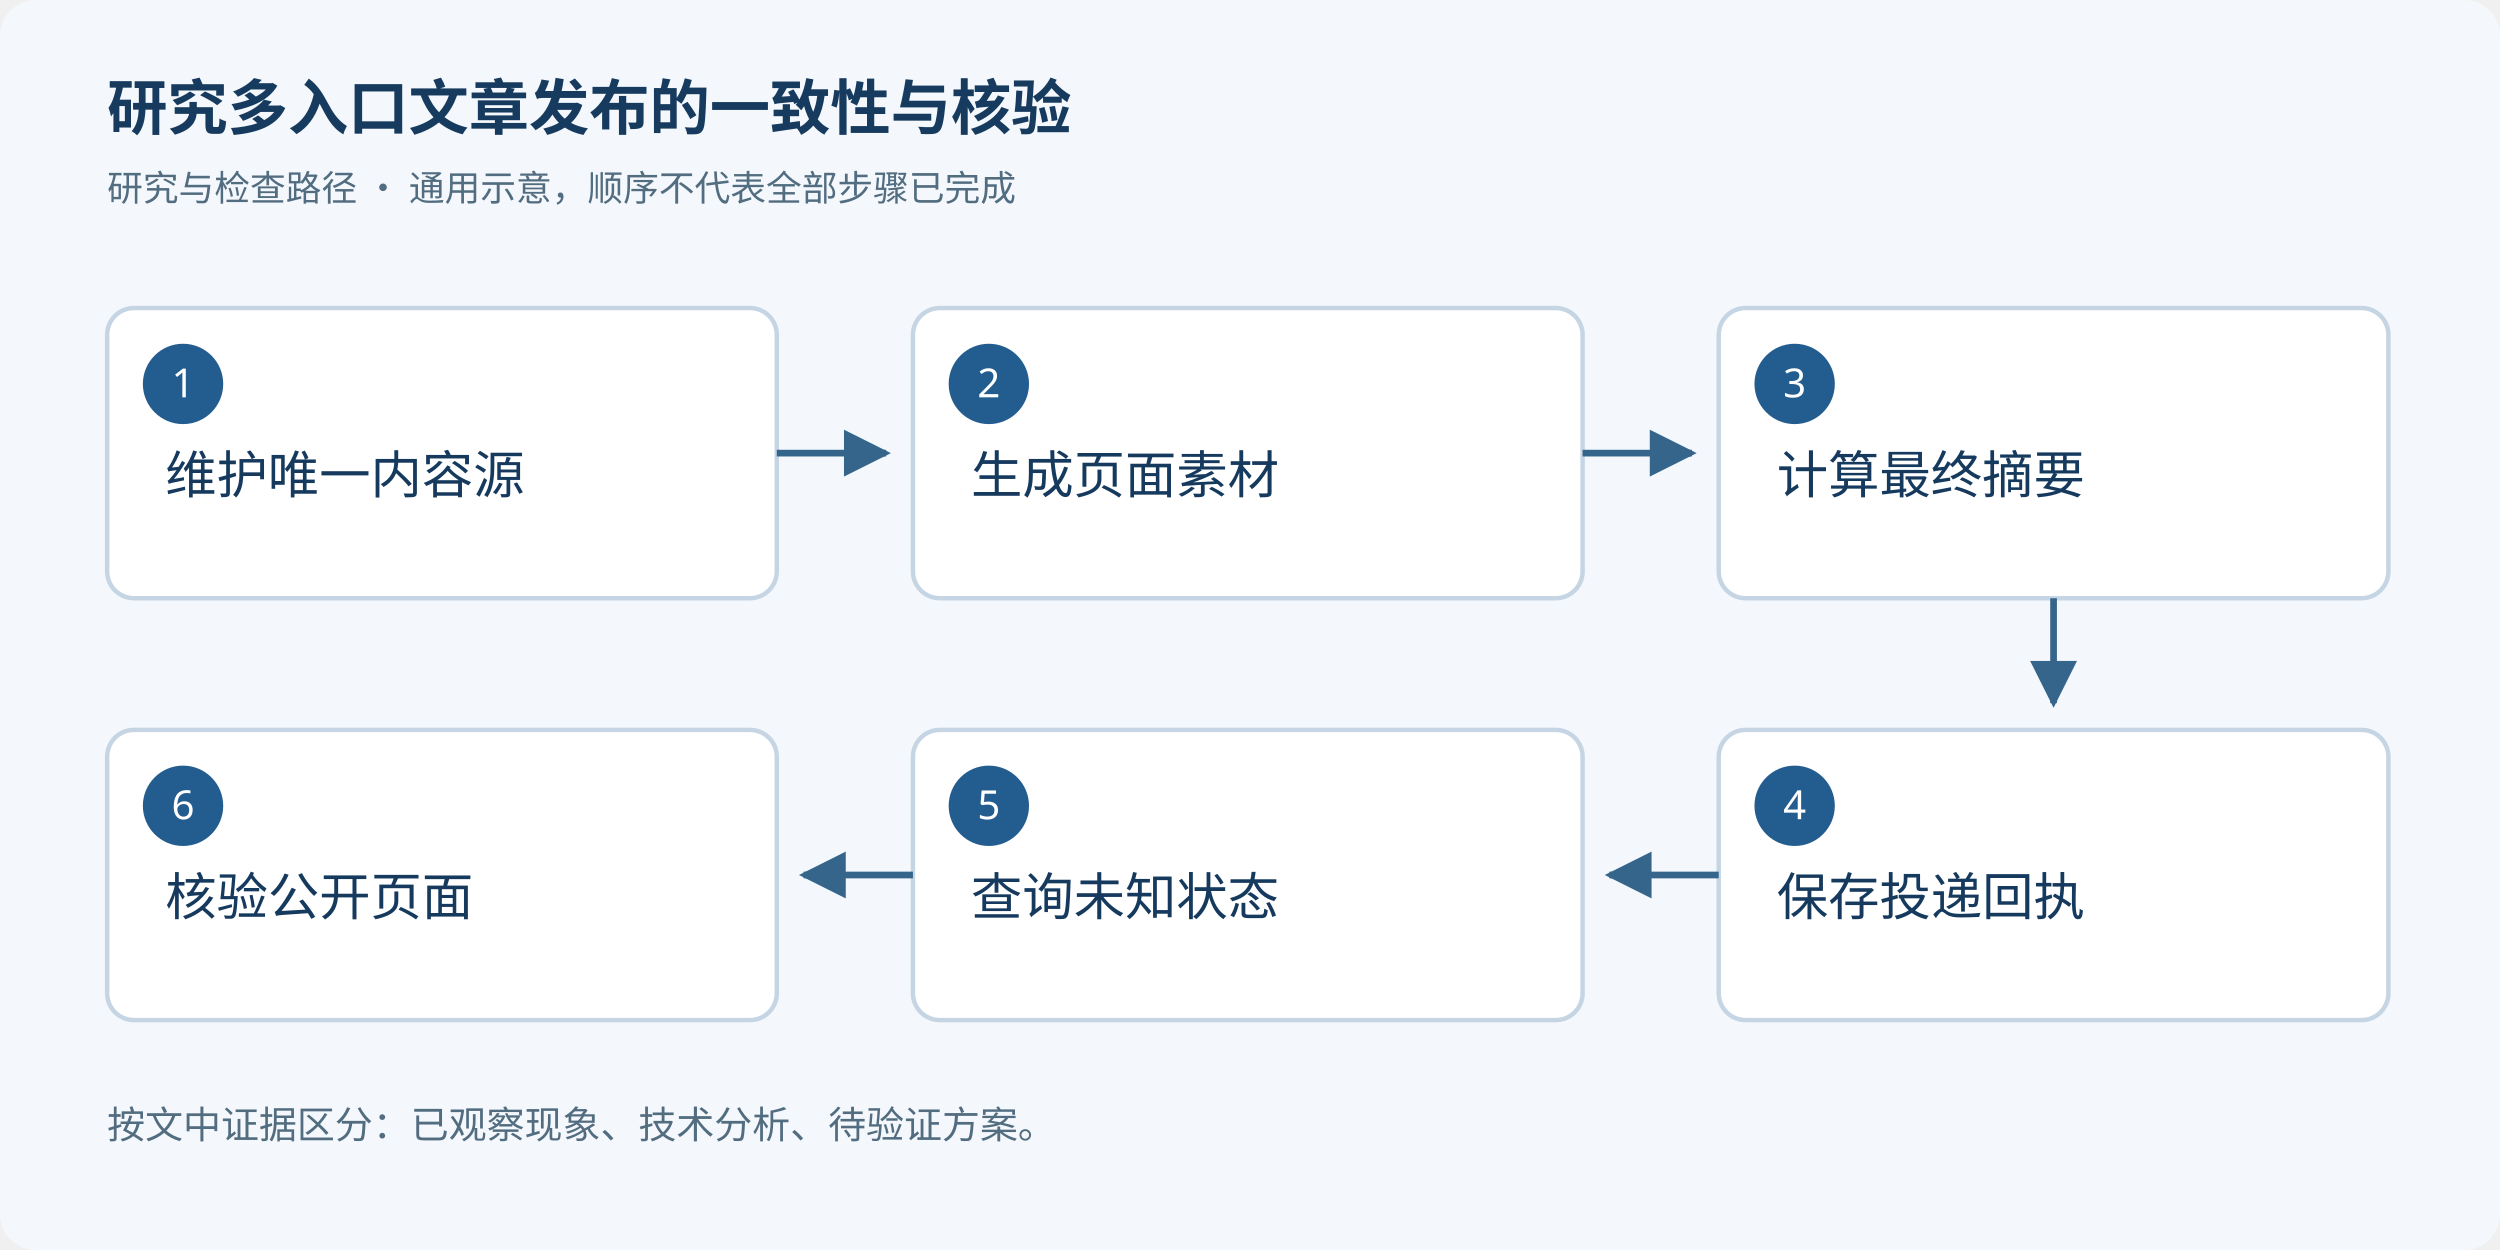
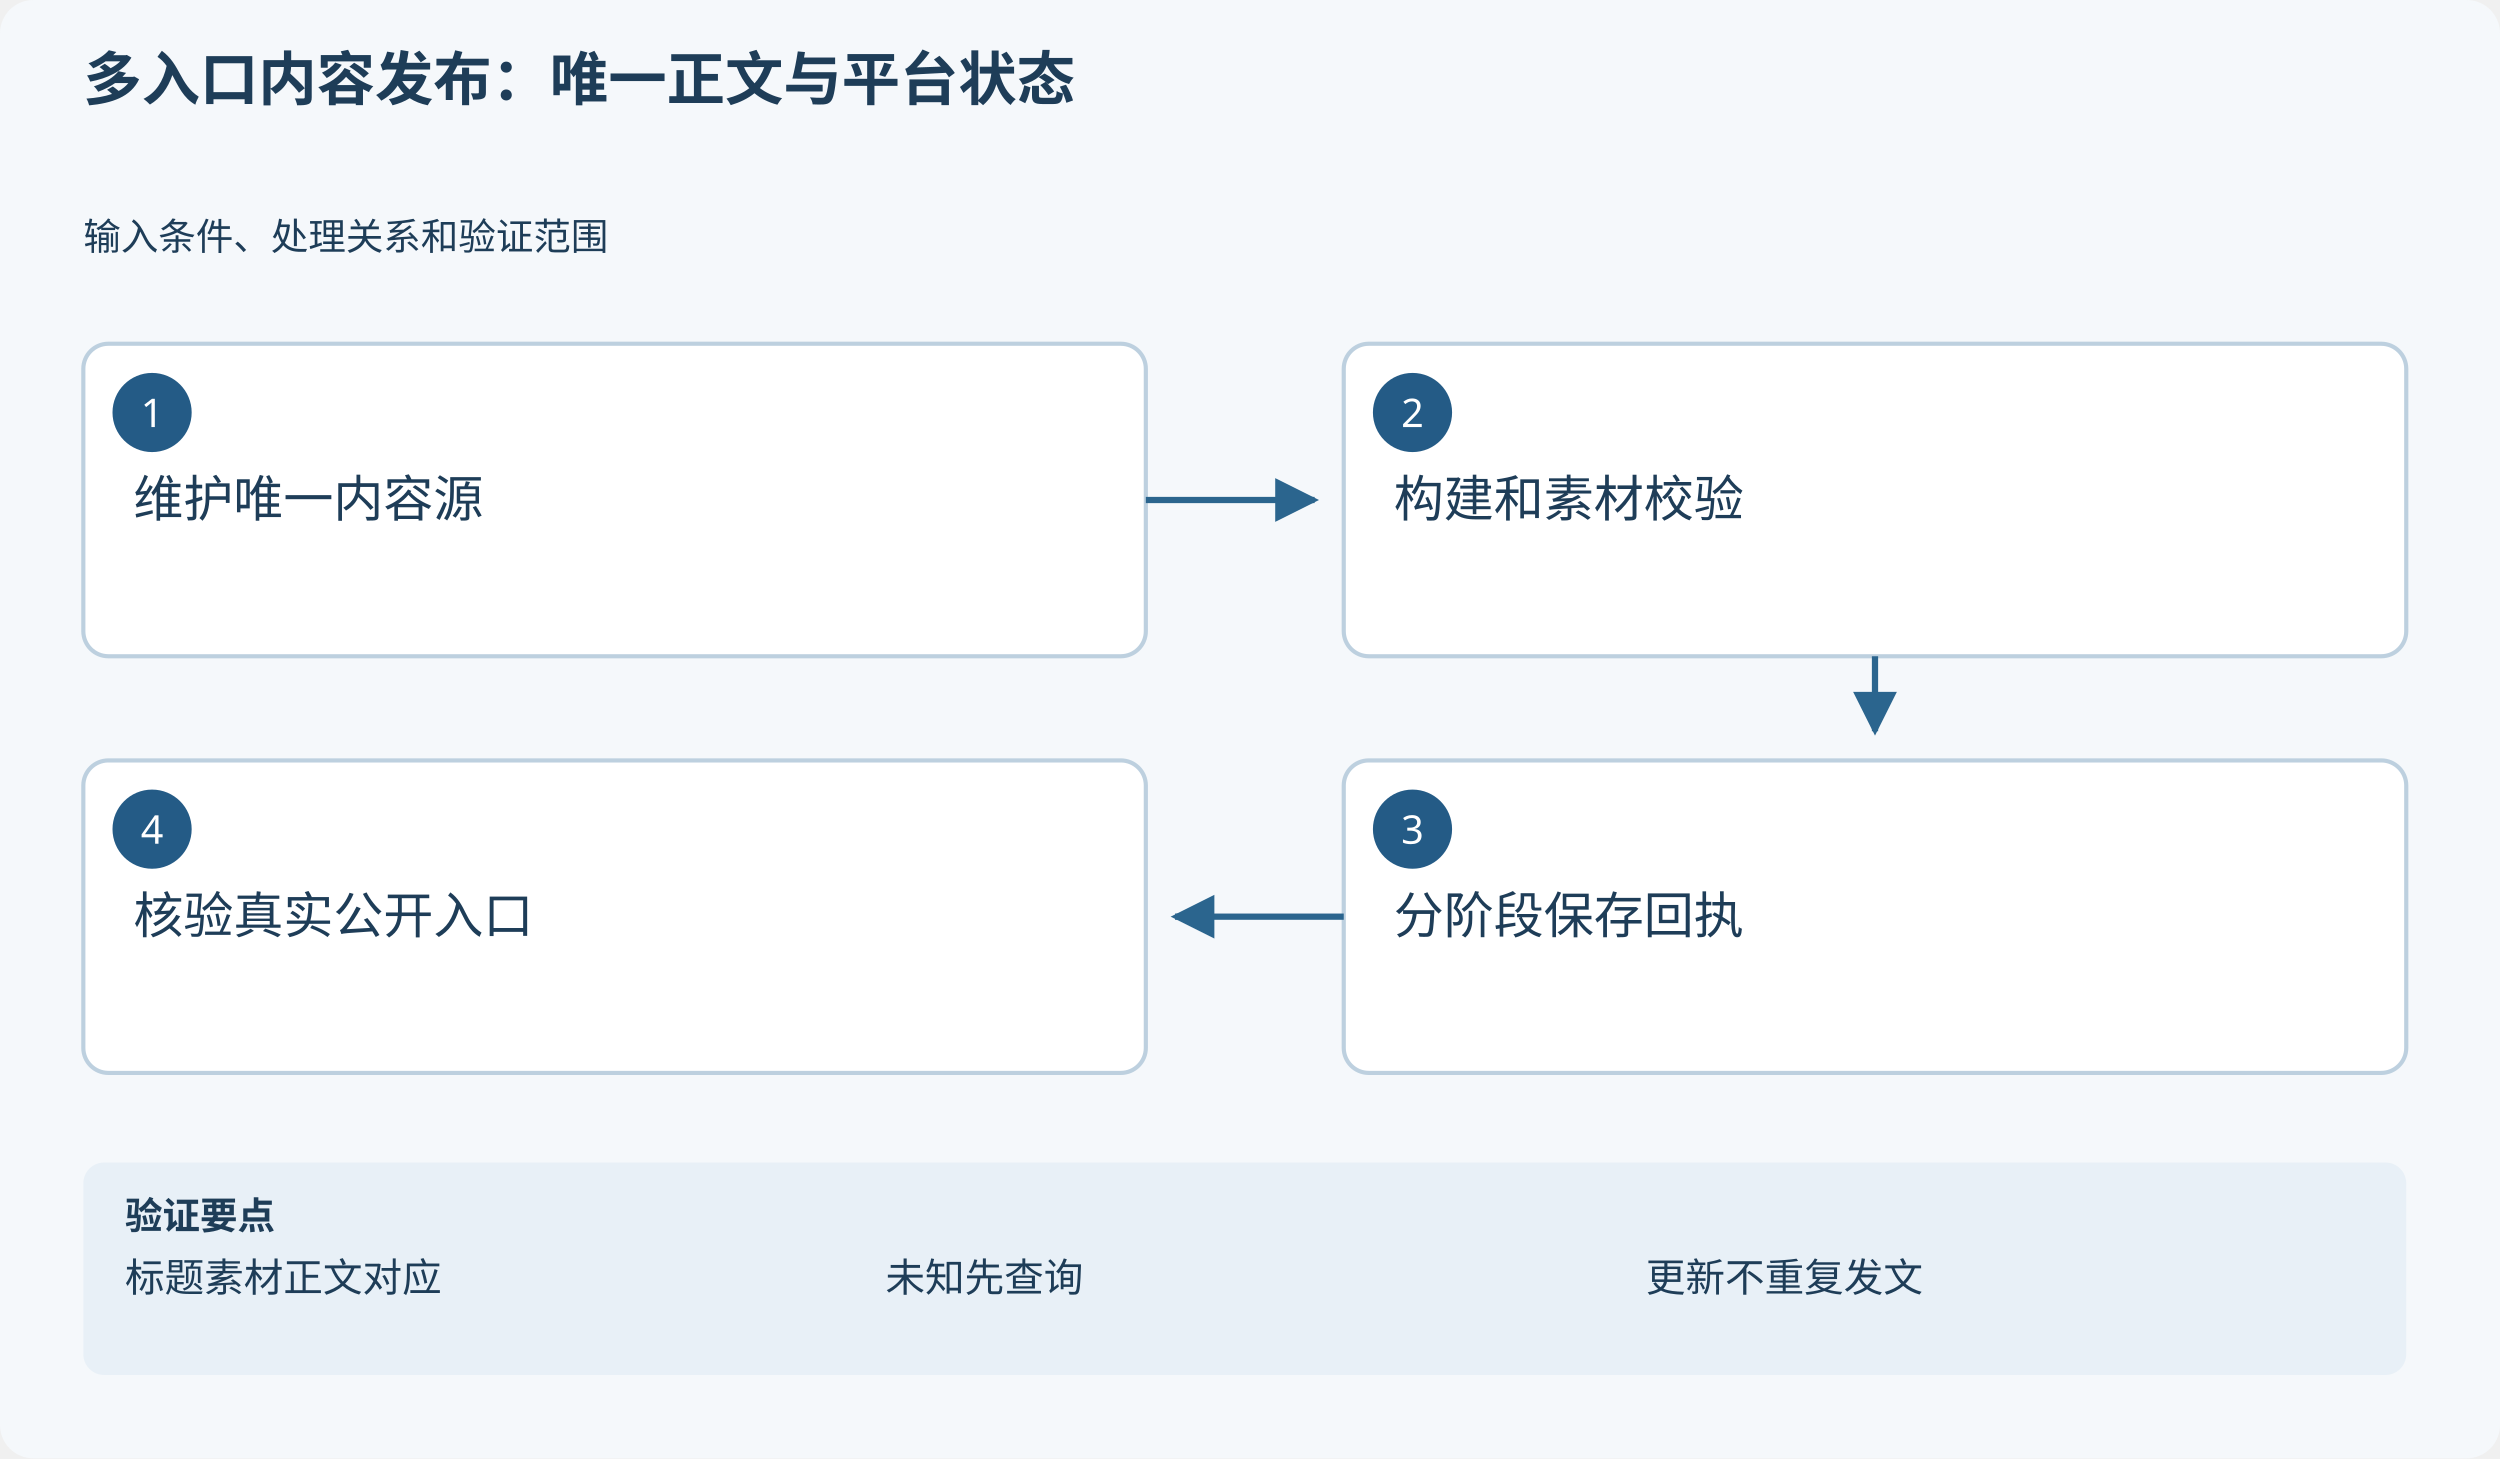
- <svg xmlns="http://www.w3.org/2000/svg" width="1120" height="560" viewBox="0 0 1120 560" role="img">
+ <svg xmlns="http://www.w3.org/2000/svg" width="1200" height="700" viewBox="0 0 1200 700" role="img">
  <defs>
    <marker id="arrow" viewBox="0 0 10 10" refX="9" refY="5" markerWidth="7" markerHeight="7" orient="auto">
-       <path d="M 0 0 L 10 5 L 0 10 z" fill="#35658b" />
+       <path d="M0 0L10 5L0 10Z" fill="#2b658e" />
    </marker>
  </defs>
-   <rect width="1120" height="560" rx="16" fill="#f4f8fc" />
-   <text x="48" y="58" font-size="27" font-weight="700" fill="#173b5e" font-family="Noto Sans CJK SC, Microsoft YaHei, sans-serif">研究多入口文章发布的一致性与核验</text>
-   <text x="48" y="90" font-size="16" fill="#526c80" font-family="Noto Sans CJK SC, Microsoft YaHei, sans-serif">研究与检查路径 · 通用示意，顺序不代表全部步骤已完成</text>
-   <rect x="48" y="138" width="300" height="130" rx="12" fill="white" stroke="#c5d5e4" stroke-width="2" />
-   <circle cx="82" cy="172" r="18" fill="#235c8e" />
-   <text x="82" y="178" text-anchor="middle" fill="white" font-size="18" font-family="sans-serif">1</text>
-   <text x="74" y="221" font-size="23" fill="#163a5e" font-family="Noto Sans CJK SC, Microsoft YaHei, sans-serif">维护唯一内容源</text>
-   <rect x="409" y="138" width="300" height="130" rx="12" fill="white" stroke="#c5d5e4" stroke-width="2" />
-   <circle cx="443" cy="172" r="18" fill="#235c8e" />
-   <text x="443" y="178" text-anchor="middle" fill="white" font-size="18" font-family="sans-serif">2</text>
-   <text x="435" y="221" font-size="23" fill="#163a5e" font-family="Noto Sans CJK SC, Microsoft YaHei, sans-serif">生成页面素材</text>
-   <rect x="770" y="138" width="300" height="130" rx="12" fill="white" stroke="#c5d5e4" stroke-width="2" />
-   <circle cx="804" cy="172" r="18" fill="#235c8e" />
-   <text x="804" y="178" text-anchor="middle" fill="white" font-size="18" font-family="sans-serif">3</text>
-   <text x="796" y="221" font-size="23" fill="#163a5e" font-family="Noto Sans CJK SC, Microsoft YaHei, sans-serif">计算最终摘要</text>
-   <rect x="770" y="327" width="300" height="130" rx="12" fill="white" stroke="#c5d5e4" stroke-width="2" />
-   <circle cx="804" cy="361" r="18" fill="#235c8e" />
-   <text x="804" y="367" text-anchor="middle" fill="white" font-size="18" font-family="sans-serif">4</text>
-   <text x="796" y="410" font-size="23" fill="#163a5e" font-family="Noto Sans CJK SC, Microsoft YaHei, sans-serif">保存投递回执</text>
-   <rect x="409" y="327" width="300" height="130" rx="12" fill="white" stroke="#c5d5e4" stroke-width="2" />
-   <circle cx="443" cy="361" r="18" fill="#235c8e" />
-   <text x="443" y="367" text-anchor="middle" fill="white" font-size="18" font-family="sans-serif">5</text>
-   <text x="435" y="410" font-size="23" fill="#163a5e" font-family="Noto Sans CJK SC, Microsoft YaHei, sans-serif">查询未知状态</text>
-   <rect x="48" y="327" width="300" height="130" rx="12" fill="white" stroke="#c5d5e4" stroke-width="2" />
-   <circle cx="82" cy="361" r="18" fill="#235c8e" />
-   <text x="82" y="367" text-anchor="middle" fill="white" font-size="18" font-family="sans-serif">6</text>
-   <text x="74" y="410" font-size="23" fill="#163a5e" font-family="Noto Sans CJK SC, Microsoft YaHei, sans-serif">核验公开页面</text>
-   <path d="M348 203 H397" stroke="#35658b" stroke-width="3" fill="none" marker-end="url(#arrow)" />
-   <path d="M709 203 H758" stroke="#35658b" stroke-width="3" fill="none" marker-end="url(#arrow)" />
-   <path d="M920 268 V315" stroke="#35658b" stroke-width="3" fill="none" marker-end="url(#arrow)" />
-   <path d="M770 392 H721" stroke="#35658b" stroke-width="3" fill="none" marker-end="url(#arrow)" />
-   <path d="M409 392 H360" stroke="#35658b" stroke-width="3" fill="none" marker-end="url(#arrow)" />
-   <text x="48" y="510" font-size="17" fill="#526c80" font-family="Noto Sans CJK SC, Microsoft YaHei, sans-serif">按文中证据区分：已观察现象、技术分析、待验证方案。</text>
+   <rect width="1200" height="700" rx="16" fill="#f5f8fb" />
+   <text x="40" y="48" font-size="28" font-weight="700" fill="#1e3d58" font-family="Noto Sans CJK SC,Microsoft YaHei,sans-serif">多入口内容发布：唯一正文与平台状态</text>
+   <text x="40" y="120" font-size="18" font-weight="400" fill="#1e3d58" font-family="Noto Sans CJK SC,Microsoft YaHei,sans-serif">输入条件、处理关系和验证范围</text>
+   <rect x="40" y="165" width="510" height="150" rx="12" fill="white" stroke="#bdd0df" stroke-width="2" />
+   <circle cx="73" cy="198" r="19" fill="#245b86" />
+   <text x="73" y="205" text-anchor="middle" font-size="19" fill="white" font-family="sans-serif">1</text>
+   <text x="64" y="248" font-size="24" font-weight="400" fill="#1e3d58" font-family="Noto Sans CJK SC,Microsoft YaHei,sans-serif">维护唯一内容源</text>
+   <rect x="645" y="165" width="510" height="150" rx="12" fill="white" stroke="#bdd0df" stroke-width="2" />
+   <circle cx="678" cy="198" r="19" fill="#245b86" />
+   <text x="678" y="205" text-anchor="middle" font-size="19" fill="white" font-family="sans-serif">2</text>
+   <text x="669" y="248" font-size="24" font-weight="400" fill="#1e3d58" font-family="Noto Sans CJK SC,Microsoft YaHei,sans-serif">构建和素材校验</text>
+   <rect x="645" y="365" width="510" height="150" rx="12" fill="white" stroke="#bdd0df" stroke-width="2" />
+   <circle cx="678" cy="398" r="19" fill="#245b86" />
+   <text x="678" y="405" text-anchor="middle" font-size="19" fill="white" font-family="sans-serif">3</text>
+   <text x="669" y="448" font-size="24" font-weight="400" fill="#1e3d58" font-family="Noto Sans CJK SC,Microsoft YaHei,sans-serif">分阶段保存回执</text>
+   <rect x="40" y="365" width="510" height="150" rx="12" fill="white" stroke="#bdd0df" stroke-width="2" />
+   <circle cx="73" cy="398" r="19" fill="#245b86" />
+   <text x="73" y="405" text-anchor="middle" font-size="19" fill="white" font-family="sans-serif">4</text>
+   <text x="64" y="448" font-size="24" font-weight="400" fill="#1e3d58" font-family="Noto Sans CJK SC,Microsoft YaHei,sans-serif">核验真实公开入口</text>
+   <path d="M550 240H631" stroke="#2b658e" stroke-width="3" fill="none" marker-end="url(#arrow)" />
+   <path d="M900 315V351" stroke="#2b658e" stroke-width="3" fill="none" marker-end="url(#arrow)" />
+   <path d="M645 440H564" stroke="#2b658e" stroke-width="3" fill="none" marker-end="url(#arrow)" />
+   <rect x="40" y="558" width="1115" height="102" rx="10" fill="#e8f0f7" />
+   <text x="60" y="590" font-size="18" font-weight="700" fill="#1e3d58" font-family="Noto Sans CJK SC,Microsoft YaHei,sans-serif">验证要点</text>
+   <text x="60" y="620" font-size="19" font-weight="400" fill="#1e3d58" font-family="Noto Sans CJK SC,Microsoft YaHei,sans-serif">标题素材正文对应</text>
+   <text x="425" y="620" font-size="19" font-weight="400" fill="#1e3d58" font-family="Noto Sans CJK SC,Microsoft YaHei,sans-serif">未知先查询</text>
+   <text x="790" y="620" font-size="19" font-weight="400" fill="#1e3d58" font-family="Noto Sans CJK SC,Microsoft YaHei,sans-serif">更新不重复发文</text>
</svg>
